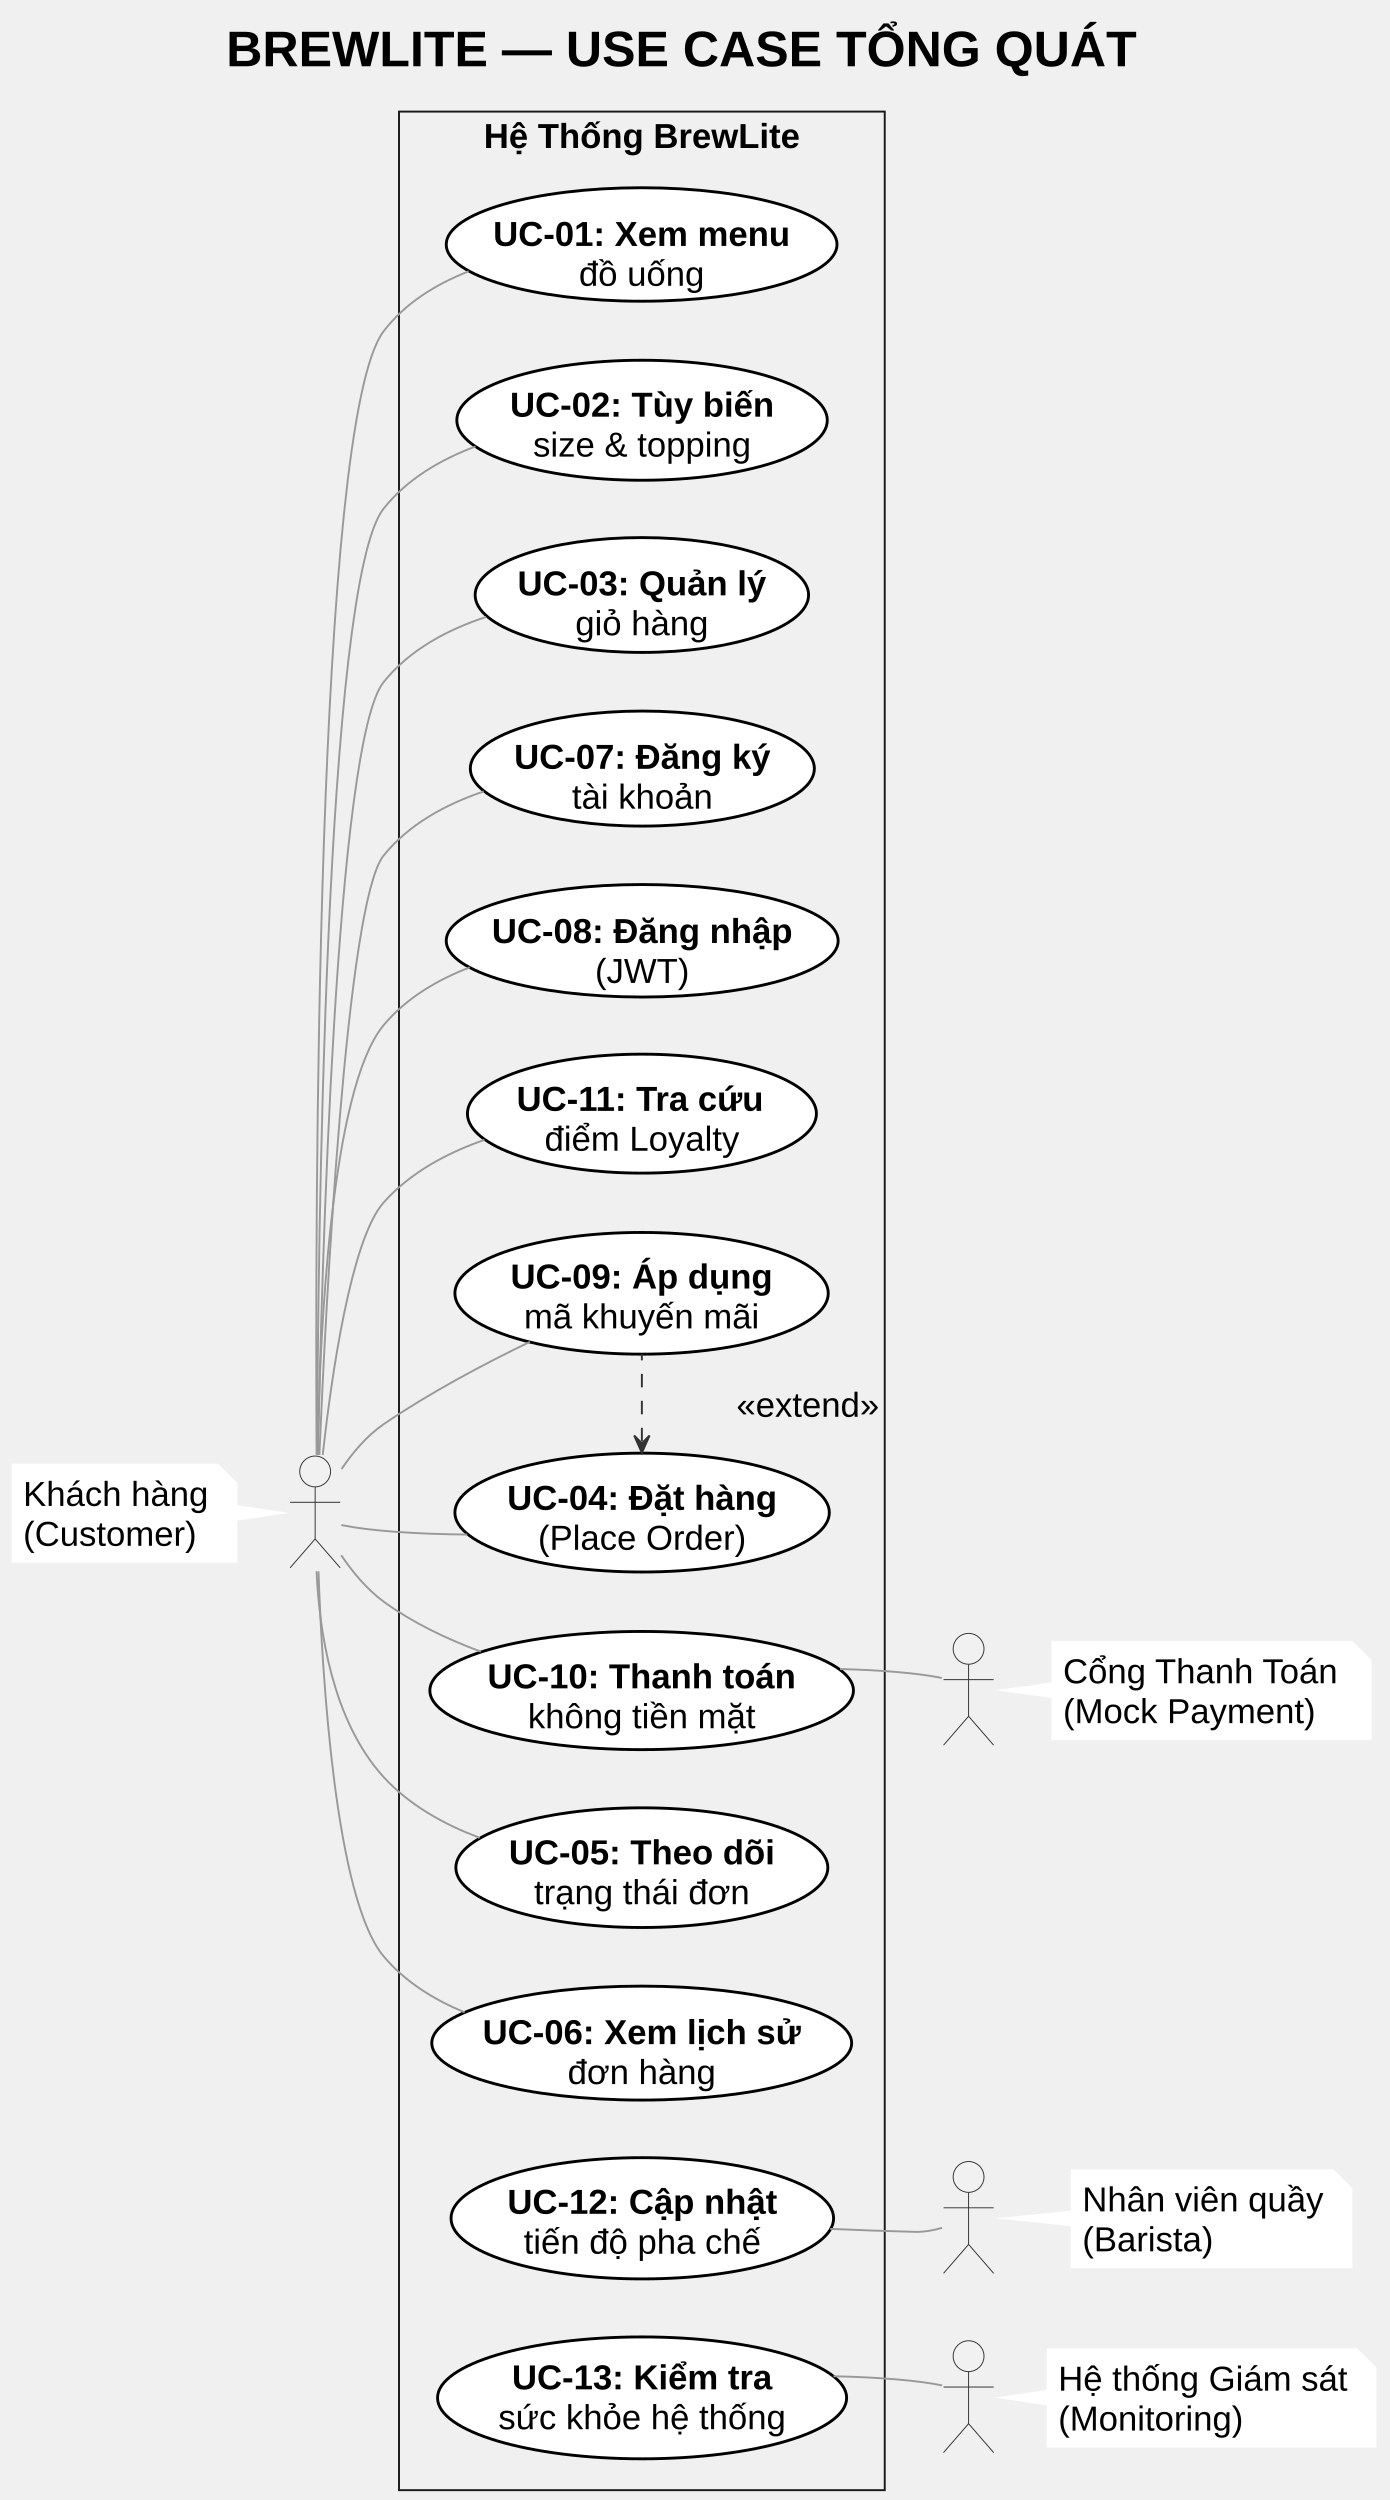
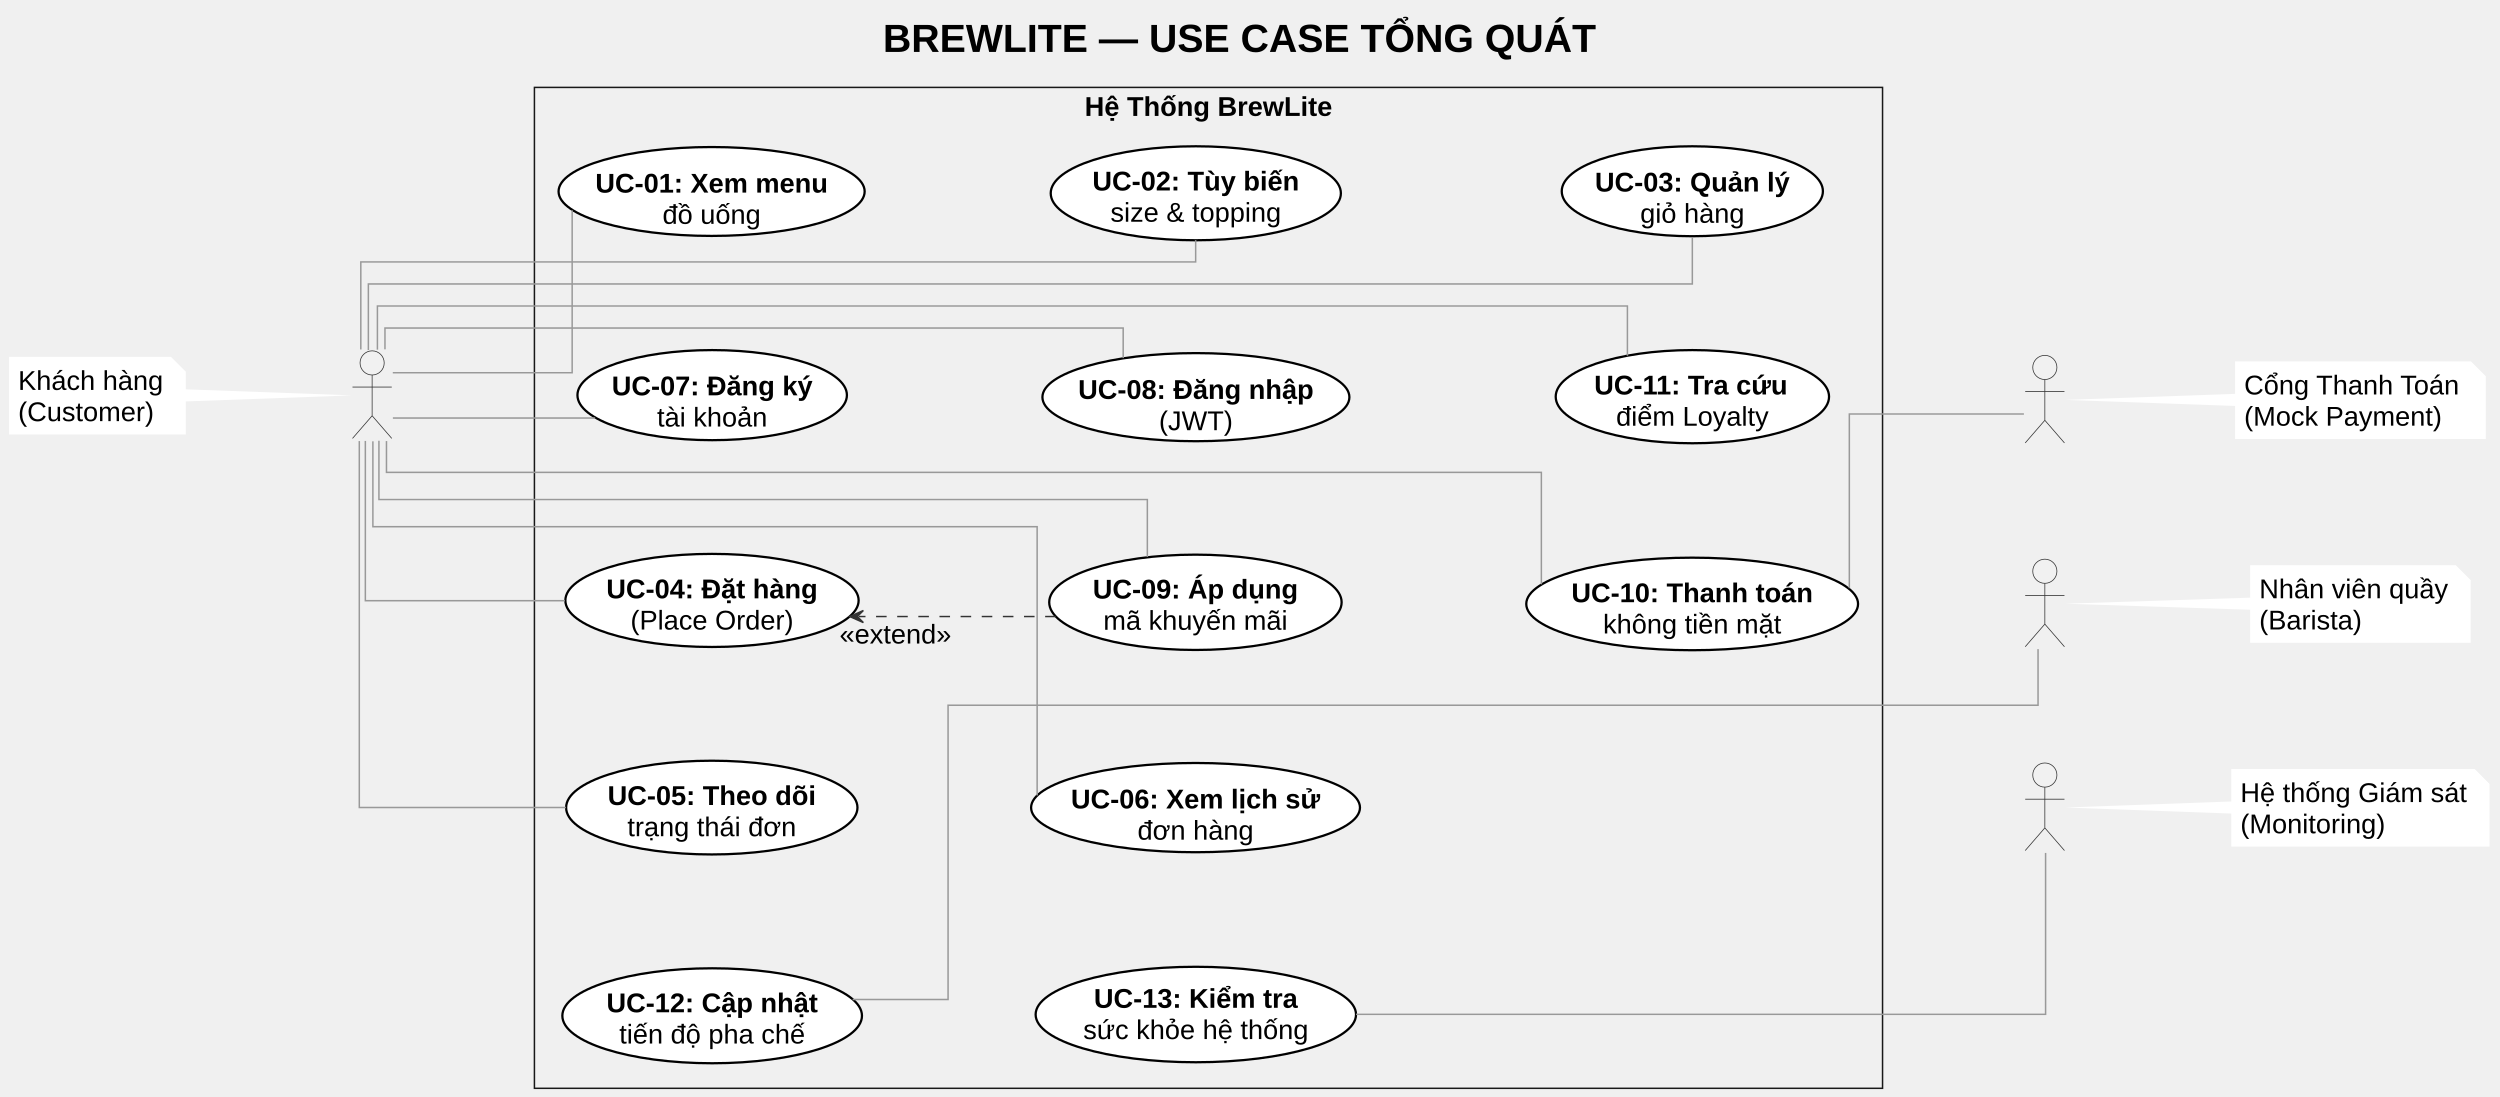
- <svg xmlns="http://www.w3.org/2000/svg" contentStyleType="text/css" data-diagram-type="DESCRIPTION" preserveAspectRatio="xMidYMid meet" version="1.1" viewBox="0 0 721 1297" zoomAndPan="magnify">
+ <svg xmlns="http://www.w3.org/2000/svg" contentStyleType="text/css" data-diagram-type="DESCRIPTION" preserveAspectRatio="xMidYMid meet" version="1.1" viewBox="0 0 1656 726" zoomAndPan="magnify">
  <defs />
  <g>
    <g class="title" data-source-line="33">
-       <text fill="#000000" font-family="Arial" font-size="26" font-weight="bold" lengthAdjust="spacing" textLength="472.342" x="117.366" y="34.388">BREWLITE — USE CASE TỔNG QUÁT</text>
+       <text fill="#000000" font-family="Arial" font-size="26" font-weight="bold" lengthAdjust="spacing" textLength="472.342" x="584.866" y="34.388">BREWLITE — USE CASE TỔNG QUÁT</text>
    </g>
    <g class="cluster" data-entity="H. Th.ng BrewLite" data-source-line="57" data-uid="ent0018" id="cluster_H. Th.ng BrewLite">
-       <rect fill="none" height="1234" style="stroke:#181818;stroke-width:1;" width="252" x="207" y="57.898" />
-       <text fill="#000000" font-family="Arial" font-size="18" font-weight="bold" lengthAdjust="spacing" textLength="164.004" x="250.998" y="76.781">Hệ Thống BrewLite</text>
+       <rect fill="none" height="663" style="stroke:#181818;stroke-width:1;" width="893" x="354" y="57.898" />
+       <text fill="#000000" font-family="Arial" font-size="18" font-weight="bold" lengthAdjust="spacing" textLength="164.004" x="718.498" y="76.781">Hệ Thống BrewLite</text>
    </g>
    <g class="entity" data-entity="UC1" data-source-line="58" data-uid="ent0019" id="entity_UC1">
-       <ellipse cx="332.873" cy="126.835" fill="#FFFFFF" rx="101.373" ry="29.437" style="stroke:#000000;stroke-width:1.5;" />
-       <text fill="#000000" font-family="Arial" font-size="18" font-weight="bold" lengthAdjust="spacing" textLength="154.037" x="255.854" y="127.586">UC-01: Xem menu</text>
-       <text fill="#000000" font-family="Arial" font-size="18" lengthAdjust="spacing" textLength="65.065" x="300.34" y="148.284">đồ uống</text>
+       <ellipse cx="471.373" cy="126.835" fill="#FFFFFF" rx="101.373" ry="29.437" style="stroke:#000000;stroke-width:1.5;" />
+       <text fill="#000000" font-family="Arial" font-size="18" font-weight="bold" lengthAdjust="spacing" textLength="154.037" x="394.354" y="127.586">UC-01: Xem menu</text>
+       <text fill="#000000" font-family="Arial" font-size="18" lengthAdjust="spacing" textLength="65.065" x="438.84" y="148.284">đồ uống</text>
    </g>
    <g class="entity" data-entity="UC2" data-source-line="59" data-uid="ent0020" id="entity_UC2">
-       <ellipse cx="333.1" cy="218.026" fill="#FFFFFF" rx="96.1" ry="31.129" style="stroke:#000000;stroke-width:1.5;" />
-       <text fill="#000000" font-family="Arial" font-size="18" font-weight="bold" lengthAdjust="spacing" textLength="137.013" x="264.594" y="216.177">UC-02: Tùy biến</text>
-       <text fill="#000000" font-family="Arial" font-size="18" lengthAdjust="spacing" textLength="113.071" x="276.565" y="236.875">size &amp; topping</text>
+       <ellipse cx="792.1" cy="128.026" fill="#FFFFFF" rx="96.1" ry="31.129" style="stroke:#000000;stroke-width:1.5;" />
+       <text fill="#000000" font-family="Arial" font-size="18" font-weight="bold" lengthAdjust="spacing" textLength="137.013" x="723.594" y="126.177">UC-02: Tùy biến</text>
+       <text fill="#000000" font-family="Arial" font-size="18" lengthAdjust="spacing" textLength="113.071" x="735.565" y="146.875">size &amp; topping</text>
    </g>
    <g class="entity" data-entity="UC3" data-source-line="60" data-uid="ent0021" id="entity_UC3">
-       <ellipse cx="332.994" cy="308.686" fill="#FFFFFF" rx="86.494" ry="29.789" style="stroke:#000000;stroke-width:1.5;" />
-       <text fill="#000000" font-family="Arial" font-size="18" font-weight="bold" lengthAdjust="spacing" textLength="129.023" x="268.483" y="308.878">UC-03: Quản lý</text>
-       <text fill="#000000" font-family="Arial" font-size="18" lengthAdjust="spacing" textLength="69.064" x="298.462" y="329.576">giỏ hàng</text>
+       <ellipse cx="1120.994" cy="126.686" fill="#FFFFFF" rx="86.494" ry="29.789" style="stroke:#000000;stroke-width:1.5;" />
+       <text fill="#000000" font-family="Arial" font-size="18" font-weight="bold" lengthAdjust="spacing" textLength="129.023" x="1056.483" y="126.878">UC-03: Quản lý</text>
+       <text fill="#000000" font-family="Arial" font-size="18" lengthAdjust="spacing" textLength="69.064" x="1086.462" y="147.576">giỏ hàng</text>
    </g>
    <g class="entity" data-entity="UC7" data-source-line="62" data-uid="ent0022" id="entity_UC7">
-       <ellipse cx="333.247" cy="398.736" fill="#FFFFFF" rx="89.247" ry="29.838" style="stroke:#000000;stroke-width:1.5;" />
-       <text fill="#000000" font-family="Arial" font-size="18" font-weight="bold" lengthAdjust="spacing" textLength="133.031" x="266.731" y="398.85">UC-07: Đăng ký</text>
-       <text fill="#000000" font-family="Arial" font-size="18" lengthAdjust="spacing" textLength="73.055" x="296.719" y="419.548">tài khoản</text>
+       <ellipse cx="471.747" cy="261.736" fill="#FFFFFF" rx="89.247" ry="29.838" style="stroke:#000000;stroke-width:1.5;" />
+       <text fill="#000000" font-family="Arial" font-size="18" font-weight="bold" lengthAdjust="spacing" textLength="133.031" x="405.231" y="261.85">UC-07: Đăng ký</text>
+       <text fill="#000000" font-family="Arial" font-size="18" lengthAdjust="spacing" textLength="73.055" x="435.219" y="282.548">tài khoản</text>
    </g>
    <g class="entity" data-entity="UC8" data-source-line="63" data-uid="ent0023" id="entity_UC8">
-       <ellipse cx="333.169" cy="488.079" fill="#FFFFFF" rx="101.669" ry="29.182" style="stroke:#000000;stroke-width:1.5;" />
-       <text fill="#000000" font-family="Arial" font-size="18" font-weight="bold" lengthAdjust="spacing" textLength="156.006" x="255.166" y="489.244">UC-08: Đăng nhập</text>
-       <text fill="#000000" font-family="Arial" font-size="18" lengthAdjust="spacing" textLength="48.973" x="308.682" y="509.942">(JWT)</text>
+       <ellipse cx="792.169" cy="263.079" fill="#FFFFFF" rx="101.669" ry="29.182" style="stroke:#000000;stroke-width:1.5;" />
+       <text fill="#000000" font-family="Arial" font-size="18" font-weight="bold" lengthAdjust="spacing" textLength="156.006" x="714.166" y="264.244">UC-08: Đăng nhập</text>
+       <text fill="#000000" font-family="Arial" font-size="18" lengthAdjust="spacing" textLength="48.973" x="767.682" y="284.942">(JWT)</text>
    </g>
    <g class="entity" data-entity="UC11" data-source-line="64" data-uid="ent0024" id="entity_UC11">
-       <ellipse cx="333.029" cy="577.757" fill="#FFFFFF" rx="90.529" ry="30.859" style="stroke:#000000;stroke-width:1.5;" />
-       <text fill="#000000" font-family="Arial" font-size="18" font-weight="bold" lengthAdjust="spacing" textLength="130.06" x="267.998" y="576.308">UC-11: Tra cứu</text>
-       <text fill="#000000" font-family="Arial" font-size="18" lengthAdjust="spacing" textLength="101.048" x="282.505" y="597.006">điểm Loyalty</text>
+       <ellipse cx="1121.029" cy="262.757" fill="#FFFFFF" rx="90.529" ry="30.859" style="stroke:#000000;stroke-width:1.5;" />
+       <text fill="#000000" font-family="Arial" font-size="18" font-weight="bold" lengthAdjust="spacing" textLength="130.06" x="1055.998" y="261.308">UC-11: Tra cứu</text>
+       <text fill="#000000" font-family="Arial" font-size="18" lengthAdjust="spacing" textLength="101.048" x="1070.505" y="282.006">điểm Loyalty</text>
    </g>
    <g class="entity" data-entity="UC4" data-source-line="66" data-uid="ent0025" id="entity_UC4">
-       <ellipse cx="333.127" cy="784.728" fill="#FFFFFF" rx="97.127" ry="30.83" style="stroke:#000000;stroke-width:1.5;" />
-       <text fill="#000000" font-family="Arial" font-size="18" font-weight="bold" lengthAdjust="spacing" textLength="140.01" x="263.122" y="783.322">UC-04: Đặt hàng</text>
-       <text fill="#000000" font-family="Arial" font-size="18" lengthAdjust="spacing" textLength="108.026" x="279.114" y="804.02">(Place Order)</text>
+       <ellipse cx="471.627" cy="397.728" fill="#FFFFFF" rx="97.127" ry="30.83" style="stroke:#000000;stroke-width:1.5;" />
+       <text fill="#000000" font-family="Arial" font-size="18" font-weight="bold" lengthAdjust="spacing" textLength="140.01" x="401.622" y="396.322">UC-04: Đặt hàng</text>
+       <text fill="#000000" font-family="Arial" font-size="18" lengthAdjust="spacing" textLength="108.026" x="417.614" y="417.02">(Place Order)</text>
    </g>
    <g class="entity" data-entity="UC9" data-source-line="67" data-uid="ent0026" id="entity_UC9">
-       <ellipse cx="332.848" cy="670.967" fill="#FFFFFF" rx="96.848" ry="31.569" style="stroke:#000000;stroke-width:1.5;" />
-       <text fill="#000000" font-family="Arial" font-size="18" font-weight="bold" lengthAdjust="spacing" textLength="135.984" x="264.856" y="668.473">UC-09: Áp dụng</text>
-       <text fill="#000000" font-family="Arial" font-size="18" lengthAdjust="spacing" textLength="122.054" x="271.821" y="689.171">mã khuyến mãi</text>
+       <ellipse cx="791.848" cy="398.967" fill="#FFFFFF" rx="96.848" ry="31.569" style="stroke:#000000;stroke-width:1.5;" />
+       <text fill="#000000" font-family="Arial" font-size="18" font-weight="bold" lengthAdjust="spacing" textLength="135.984" x="723.856" y="396.473">UC-09: Áp dụng</text>
+       <text fill="#000000" font-family="Arial" font-size="18" lengthAdjust="spacing" textLength="122.054" x="730.821" y="417.171">mã khuyến mãi</text>
    </g>
    <g class="entity" data-entity="UC10" data-source-line="68" data-uid="ent0027" id="entity_UC10">
-       <ellipse cx="332.888" cy="877.053" fill="#FFFFFF" rx="109.888" ry="30.656" style="stroke:#000000;stroke-width:1.5;" />
-       <text fill="#000000" font-family="Arial" font-size="18" font-weight="bold" lengthAdjust="spacing" textLength="159.996" x="252.89" y="875.91">UC-10: Thanh toán</text>
-       <text fill="#000000" font-family="Arial" font-size="18" lengthAdjust="spacing" textLength="118.072" x="273.852" y="896.608">không tiền mặt</text>
+       <ellipse cx="1120.888" cy="400.053" fill="#FFFFFF" rx="109.888" ry="30.656" style="stroke:#000000;stroke-width:1.5;" />
+       <text fill="#000000" font-family="Arial" font-size="18" font-weight="bold" lengthAdjust="spacing" textLength="159.996" x="1040.89" y="398.91">UC-10: Thanh toán</text>
+       <text fill="#000000" font-family="Arial" font-size="18" lengthAdjust="spacing" textLength="118.072" x="1061.852" y="419.608">không tiền mặt</text>
    </g>
    <g class="entity" data-entity="UC5" data-source-line="69" data-uid="ent0028" id="entity_UC5">
-       <ellipse cx="332.992" cy="968.943" fill="#FFFFFF" rx="96.492" ry="31.046" style="stroke:#000000;stroke-width:1.5;" />
-       <text fill="#000000" font-family="Arial" font-size="18" font-weight="bold" lengthAdjust="spacing" textLength="137.997" x="263.993" y="967.217">UC-05: Theo dõi</text>
-       <text fill="#000000" font-family="Arial" font-size="18" lengthAdjust="spacing" textLength="111.876" x="277.054" y="987.915">trạng thái đơn</text>
+       <ellipse cx="471.492" cy="534.943" fill="#FFFFFF" rx="96.492" ry="31.046" style="stroke:#000000;stroke-width:1.5;" />
+       <text fill="#000000" font-family="Arial" font-size="18" font-weight="bold" lengthAdjust="spacing" textLength="137.997" x="402.493" y="533.217">UC-05: Theo dõi</text>
+       <text fill="#000000" font-family="Arial" font-size="18" lengthAdjust="spacing" textLength="111.876" x="415.554" y="553.915">trạng thái đơn</text>
    </g>
    <g class="entity" data-entity="UC6" data-source-line="70" data-uid="ent0029" id="entity_UC6">
-       <ellipse cx="332.923" cy="1059.959" fill="#FFFFFF" rx="108.923" ry="29.561" style="stroke:#000000;stroke-width:1.5;" />
-       <text fill="#000000" font-family="Arial" font-size="18" font-weight="bold" lengthAdjust="spacing" textLength="165.085" x="250.381" y="1060.511">UC-06: Xem lịch sử</text>
-       <text fill="#000000" font-family="Arial" font-size="18" lengthAdjust="spacing" textLength="76.869" x="294.488" y="1081.209">đơn hàng</text>
+       <ellipse cx="791.923" cy="534.959" fill="#FFFFFF" rx="108.923" ry="29.561" style="stroke:#000000;stroke-width:1.5;" />
+       <text fill="#000000" font-family="Arial" font-size="18" font-weight="bold" lengthAdjust="spacing" textLength="165.085" x="709.381" y="535.511">UC-06: Xem lịch sử</text>
+       <text fill="#000000" font-family="Arial" font-size="18" lengthAdjust="spacing" textLength="76.869" x="753.489" y="556.21">đơn hàng</text>
    </g>
    <g class="entity" data-entity="UC12" data-source-line="72" data-uid="ent0030" id="entity_UC12">
-       <ellipse cx="333.234" cy="1150.851" fill="#FFFFFF" rx="99.234" ry="31.453" style="stroke:#000000;stroke-width:1.5;" />
-       <text fill="#000000" font-family="Arial" font-size="18" font-weight="bold" lengthAdjust="spacing" textLength="140.01" x="263.229" y="1148.525">UC-12: Cập nhật</text>
-       <text fill="#000000" font-family="Arial" font-size="18" lengthAdjust="spacing" textLength="123.1" x="271.684" y="1169.224">tiến độ pha chế</text>
+       <ellipse cx="471.734" cy="672.851" fill="#FFFFFF" rx="99.234" ry="31.453" style="stroke:#000000;stroke-width:1.5;" />
+       <text fill="#000000" font-family="Arial" font-size="18" font-weight="bold" lengthAdjust="spacing" textLength="140.01" x="401.729" y="670.525">UC-12: Cập nhật</text>
+       <text fill="#000000" font-family="Arial" font-size="18" lengthAdjust="spacing" textLength="123.1" x="410.184" y="691.224">tiến độ pha chế</text>
    </g>
    <g class="entity" data-entity="UC13" data-source-line="73" data-uid="ent0031" id="entity_UC13">
-       <ellipse cx="333.115" cy="1244.017" fill="#FFFFFF" rx="106.115" ry="31.62" style="stroke:#000000;stroke-width:1.5;" />
-       <text fill="#000000" font-family="Arial" font-size="18" font-weight="bold" lengthAdjust="spacing" textLength="135.035" x="265.598" y="1239.584">UC-13: Kiểm tra</text>
-       <text fill="#000000" font-family="Arial" font-size="18" lengthAdjust="spacing" textLength="149.15" x="258.54" y="1260.282">sức khỏe hệ thống</text>
+       <ellipse cx="792.115" cy="672.017" fill="#FFFFFF" rx="106.115" ry="31.62" style="stroke:#000000;stroke-width:1.5;" />
+       <text fill="#000000" font-family="Arial" font-size="18" font-weight="bold" lengthAdjust="spacing" textLength="135.035" x="724.598" y="667.584">UC-13: Kiểm tra</text>
+       <text fill="#000000" font-family="Arial" font-size="18" lengthAdjust="spacing" textLength="149.15" x="717.54" y="688.282">sức khỏe hệ thống</text>
    </g>
    <g class="entity" data-entity="Customer" data-source-line="36" data-uid="ent0002" id="entity_Customer">
-       <ellipse cx="163.5" cy="763.398" fill="#F1F1F1" rx="8" ry="8" style="stroke:#333333;stroke-width:0.5;" />
-       <path d="M163.5,771.398 L163.5,798.398 M150.5,779.398 L176.5,779.398 M163.5,798.398 L150.5,813.398 M163.5,798.398 L176.5,813.398" fill="none" style="stroke:#333333;stroke-width:0.5;" />
+       <ellipse cx="246.5" cy="240.398" fill="#F1F1F1" rx="8" ry="8" style="stroke:#333333;stroke-width:0.5;" />
+       <path d="M246.5,248.398 L246.5,275.397 M233.5,256.397 L259.5,256.397 M246.5,275.397 L233.5,290.397 M246.5,275.397 L259.5,290.397" fill="none" style="stroke:#333333;stroke-width:0.5;" />
    </g>
    <g class="entity" data-entity="GMN3" data-source-line="38" data-uid="ent0004" id="entity_GMN3">
-       <path d="M6,759.398 L6,810.794 A0,0 0 0 0 6,810.794 L123.082,810.794 A0,0 0 0 0 123.082,810.794 L123.082,788.898 L149.92,784.898 L123.082,780.898 L123.082,769.398 L113.082,759.398 L6,759.398 A0,0 0 0 0 6,759.398" fill="#FFFFFF" style="stroke:none;stroke-width:0.5;" />
-       <path d="M113.082,759.398 L113.082,769.398 L123.082,769.398 L113.082,759.398" fill="#FFFFFF" style="stroke:none;stroke-width:0.5;" />
-       <text fill="#000000" font-family="Arial" font-size="18" lengthAdjust="spacing" textLength="96.082" x="12" y="781.281">Khách hàng</text>
-       <text fill="#000000" font-family="Arial" font-size="18" lengthAdjust="spacing" textLength="90.009" x="12" y="801.98">(Customer)</text>
+       <path d="M6,236.398 L6,287.794 A0,0 0 0 0 6,287.794 L123.082,287.794 A0,0 0 0 0 123.082,287.794 L123.082,265.897 L232.91,261.897 L123.082,257.897 L123.082,246.398 L113.082,236.398 L6,236.398 A0,0 0 0 0 6,236.398" fill="#FFFFFF" style="stroke:none;stroke-width:0.5;" />
+       <path d="M113.082,236.398 L113.082,246.398 L123.082,246.398 L113.082,236.398" fill="#FFFFFF" style="stroke:none;stroke-width:0.5;" />
+       <text fill="#000000" font-family="Arial" font-size="18" lengthAdjust="spacing" textLength="96.082" x="12" y="258.281">Khách hàng</text>
+       <text fill="#000000" font-family="Arial" font-size="18" lengthAdjust="spacing" textLength="90.009" x="12" y="278.979">(Customer)</text>
    </g>
    <g class="entity" data-entity="Barista" data-source-line="41" data-uid="ent0006" id="entity_Barista">
-       <ellipse cx="502.5" cy="1129.398" fill="#F1F1F1" rx="8" ry="8" style="stroke:#333333;stroke-width:0.5;" />
-       <path d="M502.5,1137.398 L502.5,1164.398 M489.5,1145.398 L515.5,1145.398 M502.5,1164.398 L489.5,1179.398 M502.5,1164.398 L515.5,1179.398" fill="none" style="stroke:#333333;stroke-width:0.5;" />
+       <ellipse cx="1354.5" cy="378.397" fill="#F1F1F1" rx="8" ry="8" style="stroke:#333333;stroke-width:0.5;" />
+       <path d="M1354.5,386.397 L1354.5,413.397 M1341.5,394.397 L1367.5,394.397 M1354.5,413.397 L1341.5,428.397 M1354.5,413.397 L1367.5,428.397" fill="none" style="stroke:#333333;stroke-width:0.5;" />
    </g>
    <g class="entity" data-entity="GMN7" data-source-line="43" data-uid="ent0008" id="entity_GMN7">
-       <path d="M555.5,1125.398 L555.5,1146.898 L516.3,1150.898 L555.5,1154.898 L555.5,1176.794 A0,0 0 0 0 555.5,1176.794 L701.586,1176.794 A0,0 0 0 0 701.586,1176.794 L701.586,1135.398 L691.586,1125.398 L555.5,1125.398 A0,0 0 0 0 555.5,1125.398" fill="#FFFFFF" style="stroke:none;stroke-width:0.5;" />
-       <path d="M691.586,1125.398 L691.586,1135.398 L701.586,1135.398 L691.586,1125.398" fill="#FFFFFF" style="stroke:none;stroke-width:0.5;" />
-       <text fill="#000000" font-family="Arial" font-size="18" lengthAdjust="spacing" textLength="125.086" x="561.5" y="1147.281">Nhân viên quầy</text>
-       <text fill="#000000" font-family="Arial" font-size="18" lengthAdjust="spacing" textLength="68.01" x="561.5" y="1167.979">(Barista)</text>
+       <path d="M1490.5,374.397 L1490.5,395.897 L1368.21,399.897 L1490.5,403.897 L1490.5,425.794 A0,0 0 0 0 1490.5,425.794 L1636.586,425.794 A0,0 0 0 0 1636.586,425.794 L1636.586,384.397 L1626.586,374.397 L1490.5,374.397 A0,0 0 0 0 1490.5,374.397" fill="#FFFFFF" style="stroke:none;stroke-width:0.5;" />
+       <path d="M1626.586,374.397 L1626.586,384.397 L1636.586,384.397 L1626.586,374.397" fill="#FFFFFF" style="stroke:none;stroke-width:0.5;" />
+       <text fill="#000000" font-family="Arial" font-size="18" lengthAdjust="spacing" textLength="125.086" x="1496.5" y="396.281">Nhân viên quầy</text>
+       <text fill="#000000" font-family="Arial" font-size="18" lengthAdjust="spacing" textLength="68.01" x="1496.5" y="416.979">(Barista)</text>
    </g>
    <g class="entity" data-entity="PaymentGateway" data-source-line="46" data-uid="ent0010" id="entity_PaymentGateway">
-       <ellipse cx="502.5" cy="855.398" fill="#F1F1F1" rx="8" ry="8" style="stroke:#333333;stroke-width:0.5;" />
-       <path d="M502.5,863.398 L502.5,890.398 M489.5,871.398 L515.5,871.398 M502.5,890.398 L489.5,905.398 M502.5,890.398 L515.5,905.398" fill="none" style="stroke:#333333;stroke-width:0.5;" />
+       <ellipse cx="1354.5" cy="243.398" fill="#F1F1F1" rx="8" ry="8" style="stroke:#333333;stroke-width:0.5;" />
+       <path d="M1354.5,251.398 L1354.5,278.397 M1341.5,259.397 L1367.5,259.397 M1354.5,278.397 L1341.5,293.397 M1354.5,278.397 L1367.5,293.397" fill="none" style="stroke:#333333;stroke-width:0.5;" />
    </g>
    <g class="entity" data-entity="GMN11" data-source-line="48" data-uid="ent0012" id="entity_GMN11">
-       <path d="M545.5,851.398 L545.5,872.898 L516.3,876.898 L545.5,880.898 L545.5,902.794 A0,0 0 0 0 545.5,902.794 L711.599,902.794 A0,0 0 0 0 711.599,902.794 L711.599,861.398 L701.599,851.398 L545.5,851.398 A0,0 0 0 0 545.5,851.398" fill="#FFFFFF" style="stroke:none;stroke-width:0.5;" />
-       <path d="M701.599,851.398 L701.599,861.398 L711.599,861.398 L701.599,851.398" fill="#FFFFFF" style="stroke:none;stroke-width:0.5;" />
-       <text fill="#000000" font-family="Arial" font-size="18" lengthAdjust="spacing" textLength="145.099" x="551.5" y="873.281">Cổng Thanh Toán</text>
-       <text fill="#000000" font-family="Arial" font-size="18" lengthAdjust="spacing" textLength="131.027" x="551.5" y="893.98">(Mock Payment)</text>
+       <path d="M1480.5,239.398 L1480.5,260.897 L1368.21,264.897 L1480.5,268.897 L1480.5,290.794 A0,0 0 0 0 1480.5,290.794 L1646.599,290.794 A0,0 0 0 0 1646.599,290.794 L1646.599,249.398 L1636.599,239.398 L1480.5,239.398 A0,0 0 0 0 1480.5,239.398" fill="#FFFFFF" style="stroke:none;stroke-width:0.5;" />
+       <path d="M1636.599,239.398 L1636.599,249.398 L1646.599,249.398 L1636.599,239.398" fill="#FFFFFF" style="stroke:none;stroke-width:0.5;" />
+       <text fill="#000000" font-family="Arial" font-size="18" lengthAdjust="spacing" textLength="145.099" x="1486.5" y="261.281">Cổng Thanh Toán</text>
+       <text fill="#000000" font-family="Arial" font-size="18" lengthAdjust="spacing" textLength="131.027" x="1486.5" y="281.979">(Mock Payment)</text>
    </g>
    <g class="entity" data-entity="Monitor" data-source-line="51" data-uid="ent0014" id="entity_Monitor">
-       <ellipse cx="502.5" cy="1222.398" fill="#F1F1F1" rx="8" ry="8" style="stroke:#333333;stroke-width:0.5;" />
-       <path d="M502.5,1230.398 L502.5,1257.398 M489.5,1238.398 L515.5,1238.398 M502.5,1257.398 L489.5,1272.398 M502.5,1257.398 L515.5,1272.398" fill="none" style="stroke:#333333;stroke-width:0.5;" />
+       <ellipse cx="1354.5" cy="513.398" fill="#F1F1F1" rx="8" ry="8" style="stroke:#333333;stroke-width:0.5;" />
+       <path d="M1354.5,521.398 L1354.5,548.398 M1341.5,529.398 L1367.5,529.398 M1354.5,548.398 L1341.5,563.398 M1354.5,548.398 L1367.5,563.398" fill="none" style="stroke:#333333;stroke-width:0.5;" />
    </g>
    <g class="entity" data-entity="GMN15" data-source-line="53" data-uid="ent0016" id="entity_GMN15">
-       <path d="M543,1218.398 L543,1239.898 L516.3,1243.898 L543,1247.898 L543,1269.794 A0,0 0 0 0 543,1269.794 L714.073,1269.794 A0,0 0 0 0 714.073,1269.794 L714.073,1228.398 L704.073,1218.398 L543,1218.398 A0,0 0 0 0 543,1218.398" fill="#FFFFFF" style="stroke:none;stroke-width:0.5;" />
-       <path d="M704.073,1218.398 L704.073,1228.398 L714.073,1228.398 L704.073,1218.398" fill="#FFFFFF" style="stroke:none;stroke-width:0.5;" />
-       <text fill="#000000" font-family="Arial" font-size="18" lengthAdjust="spacing" textLength="150.073" x="549" y="1240.281">Hệ thống Giám sát</text>
-       <text fill="#000000" font-family="Arial" font-size="18" lengthAdjust="spacing" textLength="96.029" x="549" y="1260.979">(Monitoring)</text>
+       <path d="M1478,509.397 L1478,530.898 L1368.21,534.898 L1478,538.898 L1478,560.794 A0,0 0 0 0 1478,560.794 L1649.073,560.794 A0,0 0 0 0 1649.073,560.794 L1649.073,519.398 L1639.073,509.397 L1478,509.397 A0,0 0 0 0 1478,509.397" fill="#FFFFFF" style="stroke:none;stroke-width:0.5;" />
+       <path d="M1639.073,509.397 L1639.073,519.398 L1649.073,519.398 L1639.073,509.397" fill="#FFFFFF" style="stroke:none;stroke-width:0.5;" />
+       <text fill="#000000" font-family="Arial" font-size="18" lengthAdjust="spacing" textLength="150.073" x="1484" y="531.281">Hệ thống Giám sát</text>
+       <text fill="#000000" font-family="Arial" font-size="18" lengthAdjust="spacing" textLength="96.029" x="1484" y="551.98">(Monitoring)</text>
    </g>
-     <g class="link" data-entity-1="UC4" data-entity-2="UC9" data-source-line="105" data-uid="lnk68" id="link_UC4_UC9">
-       <path d="M333,747.747 C333,731.798 333,718.408 333,702.408" fill="none" id="UC4-backto-UC9-1" style="stroke:#333333;stroke-width:1;stroke-dasharray:7,7;" />
-       <polygon fill="#333333" points="333,753.747,337,744.747,333,748.747,329,744.747,333,753.747" style="stroke:#333333;stroke-width:1;" />
-       <text fill="#000000" font-family="Arial" font-size="18" lengthAdjust="spacing" textLength="74.065" x="382.039" y="735.031">«extend»</text>
+     <g class="link" data-entity-1="UC9" data-entity-2="UC4" data-source-line="110" data-uid="lnk71" id="link_UC9_UC4">
+       <path d="M699.3,408.397 C656.41,408.397 611.61,408.397 568.89,408.397" fill="none" id="UC9-to-UC4" style="stroke:#333333;stroke-width:1;stroke-dasharray:7,7;" />
+       <polygon fill="#333333" points="562.89,408.397,571.89,412.397,567.89,408.397,571.89,404.397,562.89,408.397" style="stroke:#333333;stroke-width:1;" />
+       <text fill="#000000" font-family="Arial" font-size="18" lengthAdjust="spacing" textLength="74.065" x="556.09" y="426.281">«extend»</text>
    </g>
-     <g class="link" data-entity-1="Customer" data-entity-2="UC1" data-source-line="91" data-uid="lnk56" id="link_Customer_UC1">
-       <path d="M164.25,754.707 C163.54,637.737 163.5,218.558 199,171.898 C210.07,157.347 226.07,147.458 243.16,140.757" fill="none" id="Customer-UC1" style="stroke:#999999;stroke-width:1;" />
+     <g class="link" data-entity-1="Customer" data-entity-2="UC1" data-source-line="97" data-uid="lnk60" id="link_Customer_UC1">
+       <path d="M260.18,246.898 C294.03,246.898 379,246.898 379,246.898 C379,246.898 379,169.947 379,139.287" fill="none" id="Customer-UC1" style="stroke:#999999;stroke-width:1;" />
    </g>
-     <g class="link" data-entity-1="Customer" data-entity-2="UC2" data-source-line="92" data-uid="lnk57" id="link_Customer_UC2">
-       <path d="M164.54,754.628 C164.92,649.197 168.52,302.418 199,263.897 C211.05,248.667 228.44,238.458 246.7,231.618" fill="none" id="Customer-UC2" style="stroke:#999999;stroke-width:1;" />
+     <g class="link" data-entity-1="Customer" data-entity-2="UC2" data-source-line="98" data-uid="lnk61" id="link_Customer_UC2">
+       <path d="M239,231.477 C239,205.907 239,173.498 239,173.498 C239,173.498 792,173.498 792,173.498 C792,173.498 792,167.088 792,159.067" fill="none" id="Customer-UC2" style="stroke:#999999;stroke-width:1;" />
    </g>
-     <g class="link" data-entity-1="Customer" data-entity-2="UC3" data-source-line="93" data-uid="lnk58" id="link_Customer_UC3">
-       <path d="M164.99,754.827 C166.77,662.117 174.12,385.127 199,353.897 C212.29,337.217 232.03,326.678 252.26,320.038" fill="none" id="Customer-UC3" style="stroke:#999999;stroke-width:1;" />
+     <g class="link" data-entity-1="Customer" data-entity-2="UC3" data-source-line="99" data-uid="lnk62" id="link_Customer_UC3">
+       <path d="M244,231.877 C244,211.447 244,188.097 244,188.097 C244,188.097 1121,188.097 1121,188.097 C1121,188.097 1121,172.558 1121,157.137" fill="none" id="Customer-UC3" style="stroke:#999999;stroke-width:1;" />
    </g>
-     <g class="link" data-entity-1="Customer" data-entity-2="UC7" data-source-line="94" data-uid="lnk59" id="link_Customer_UC7">
-       <path d="M165.69,754.837 C169.05,676.038 179.7,467.887 199,443.897 C212.07,427.658 231.24,417.248 250.98,410.587" fill="none" id="Customer-UC7" style="stroke:#999999;stroke-width:1;" />
+     <g class="link" data-entity-1="Customer" data-entity-2="UC7" data-source-line="100" data-uid="lnk63" id="link_Customer_UC7">
+       <path d="M260.24,276.897 C286.43,276.897 345.26,276.897 394.2,276.897" fill="none" id="Customer-UC7" style="stroke:#999999;stroke-width:1;" />
    </g>
-     <g class="link" data-entity-1="Customer" data-entity-2="UC8" data-source-line="95" data-uid="lnk60" id="link_Customer_UC8">
-       <path d="M164.73,754.768 C165.79,695.197 171.3,565.227 199,531.898 C210.58,517.967 226.69,508.408 243.7,501.877" fill="none" id="Customer-UC8" style="stroke:#999999;stroke-width:1;" />
+     <g class="link" data-entity-1="Customer" data-entity-2="UC8" data-source-line="101" data-uid="lnk64" id="link_Customer_UC8">
+       <path d="M255,231.407 C255,223.567 255,217.298 255,217.298 C255,217.298 744,217.298 744,217.298 C744,217.298 744,226.817 744,237.167" fill="none" id="Customer-UC8" style="stroke:#999999;stroke-width:1;" />
    </g>
-     <g class="link" data-entity-1="Customer" data-entity-2="UC4" data-source-line="96" data-uid="lnk61" id="link_Customer_UC4">
-       <path d="M177.09,791.188 C191.55,794.258 216.6,795.908 242.41,796.128" fill="none" id="Customer-UC4" style="stroke:#999999;stroke-width:1;" />
+     <g class="link" data-entity-1="Customer" data-entity-2="UC4" data-source-line="102" data-uid="lnk65" id="link_Customer_UC4">
+       <path d="M242,292.077 C242,332.147 242,397.897 242,397.897 C242,397.897 311.62,397.897 374.17,397.897" fill="none" id="Customer-UC4" style="stroke:#999999;stroke-width:1;" />
    </g>
-     <g class="link" data-entity-1="Customer" data-entity-2="UC5" data-source-line="97" data-uid="lnk62" id="link_Customer_UC5">
-       <path d="M164.23,815.148 C165.57,845.758 172.32,892.617 199,921.898 C212.28,936.467 230.36,946.528 248.9,953.467" fill="none" id="Customer-UC5" style="stroke:#999999;stroke-width:1;" />
+     <g class="link" data-entity-1="Customer" data-entity-2="UC5" data-source-line="103" data-uid="lnk66" id="link_Customer_UC5">
+       <path d="M238,292.158 C238,363.238 238,534.898 238,534.898 C238,534.898 310.6,534.898 374.84,534.898" fill="none" id="Customer-UC5" style="stroke:#999999;stroke-width:1;" />
    </g>
-     <g class="link" data-entity-1="Customer" data-entity-2="UC6" data-source-line="98" data-uid="lnk63" id="link_Customer_UC6">
-       <path d="M165.23,815.258 C167.16,870.658 174.13,985.168 199,1014.898 C210.03,1028.078 225.07,1037.408 241.08,1044.017" fill="none" id="Customer-UC6" style="stroke:#999999;stroke-width:1;" />
+     <g class="link" data-entity-1="Customer" data-entity-2="UC6" data-source-line="104" data-uid="lnk67" id="link_Customer_UC6">
+       <path d="M247,292.327 C247,317.418 247,348.897 247,348.897 C247,348.897 687,348.897 687,348.897 C687,348.897 687,491.308 687,526.908" fill="none" id="Customer-UC6" style="stroke:#999999;stroke-width:1;" />
    </g>
-     <g class="link" data-entity-1="Customer" data-entity-2="UC9" data-source-line="99" data-uid="lnk64" id="link_Customer_UC9">
-       <path d="M177.16,762.178 C182.85,753.778 190.26,744.867 199,738.898 C222.66,722.727 250.67,707.847 274.87,696.158" fill="none" id="Customer-UC9" style="stroke:#999999;stroke-width:1;" />
+     <g class="link" data-entity-1="Customer" data-entity-2="UC9" data-source-line="105" data-uid="lnk68" id="link_Customer_UC9">
+       <path d="M251,291.957 C251,310.558 251,330.897 251,330.897 C251,330.897 760,330.897 760,330.897 C760,330.897 760,350.658 760,368.877" fill="none" id="Customer-UC9" style="stroke:#999999;stroke-width:1;" />
    </g>
-     <g class="link" data-entity-1="Customer" data-entity-2="UC10" data-source-line="100" data-uid="lnk65" id="link_Customer_UC10">
-       <path d="M177.03,806.878 C182.79,815.367 190.29,824.548 199,830.898 C214,841.837 231.82,850.337 249.46,856.878" fill="none" id="Customer-UC10" style="stroke:#999999;stroke-width:1;" />
+     <g class="link" data-entity-1="Customer" data-entity-2="UC10" data-source-line="106" data-uid="lnk69" id="link_Customer_UC10">
+       <path d="M256,292.158 C256,303.137 256,312.897 256,312.897 C256,312.897 1021,312.897 1021,312.897 C1021,312.897 1021,362.858 1021,387.058" fill="none" id="Customer-UC10" style="stroke:#999999;stroke-width:1;" />
    </g>
-     <g class="link" data-entity-1="Customer" data-entity-2="UC11" data-source-line="101" data-uid="lnk66" id="link_Customer_UC11">
-       <path d="M167.42,754.817 C171.99,713.737 182.09,643.008 199,623.898 C212.68,608.438 231.82,598.168 251.33,591.357" fill="none" id="Customer-UC11" style="stroke:#999999;stroke-width:1;" />
+     <g class="link" data-entity-1="Customer" data-entity-2="UC11" data-source-line="107" data-uid="lnk70" id="link_Customer_UC11">
+       <path d="M250,231.607 C250,217.037 250,202.697 250,202.697 C250,202.697 1078,202.697 1078,202.697 C1078,202.697 1078,219.688 1078,235.618" fill="none" id="Customer-UC11" style="stroke:#999999;stroke-width:1;" />
    </g>
-     <g class="link" data-entity-1="UC10" data-entity-2="PaymentGateway" data-source-line="113" data-uid="lnk73" id="link_UC10_PaymentGateway">
-       <path d="M435.78,865.888 C456.88,866.438 476.38,867.987 488.56,870.538" fill="none" id="UC10-PaymentGateway" style="stroke:#999999;stroke-width:1;" />
+     <g class="link" data-entity-1="UC10" data-entity-2="PaymentGateway" data-source-line="120" data-uid="lnk78" id="link_UC10_PaymentGateway">
+       <path d="M1225,389.618 C1225,359.598 1225,274.228 1225,274.228 C1225,274.228 1307.23,274.228 1340.64,274.228" fill="none" id="UC10-PaymentGateway" style="stroke:#999999;stroke-width:1;" />
    </g>
-     <g class="link" data-entity-1="UC13" data-entity-2="Monitor" data-source-line="115" data-uid="lnk75" id="link_UC13_Monitor">
-       <path d="M432.4,1232.797 C454.91,1233.277 475.95,1234.878 488.77,1237.578" fill="none" id="UC13-Monitor" style="stroke:#999999;stroke-width:1;" />
+     <g class="link" data-entity-1="Barista" data-entity-2="UC12" data-source-line="121" data-uid="lnk79" id="link_Barista_UC12">
+       <path d="M1350,429.978 C1350,447.887 1350,467.147 1350,467.147 C1350,467.147 628,467.147 628,467.147 C628,467.147 628,662.067 628,662.067 C628,662.067 598.31,662.067 564.8,662.067" fill="none" id="Barista-UC12" style="stroke:#999999;stroke-width:1;" />
    </g>
-     <g class="link" data-entity-1="Barista" data-entity-2="UC12" data-source-line="114" data-uid="lnk74" id="link_Barista_UC12">
-       <path d="M488.74,1155.818 C484.44,1157.057 479.57,1158.007 475,1157.898 C460.67,1157.537 445.52,1156.987 430.68,1156.338" fill="none" id="Barista-UC12" style="stroke:#999999;stroke-width:1;" />
+     <g class="link" data-entity-1="UC13" data-entity-2="Monitor" data-source-line="122" data-uid="lnk80" id="link_UC13_Monitor">
+       <path d="M898.23,671.898 C1061.38,671.898 1355,671.898 1355,671.898 C1355,671.898 1355,605.288 1355,564.967" fill="none" id="UC13-Monitor" style="stroke:#999999;stroke-width:1;" />
    </g>
  </g>
</svg>
